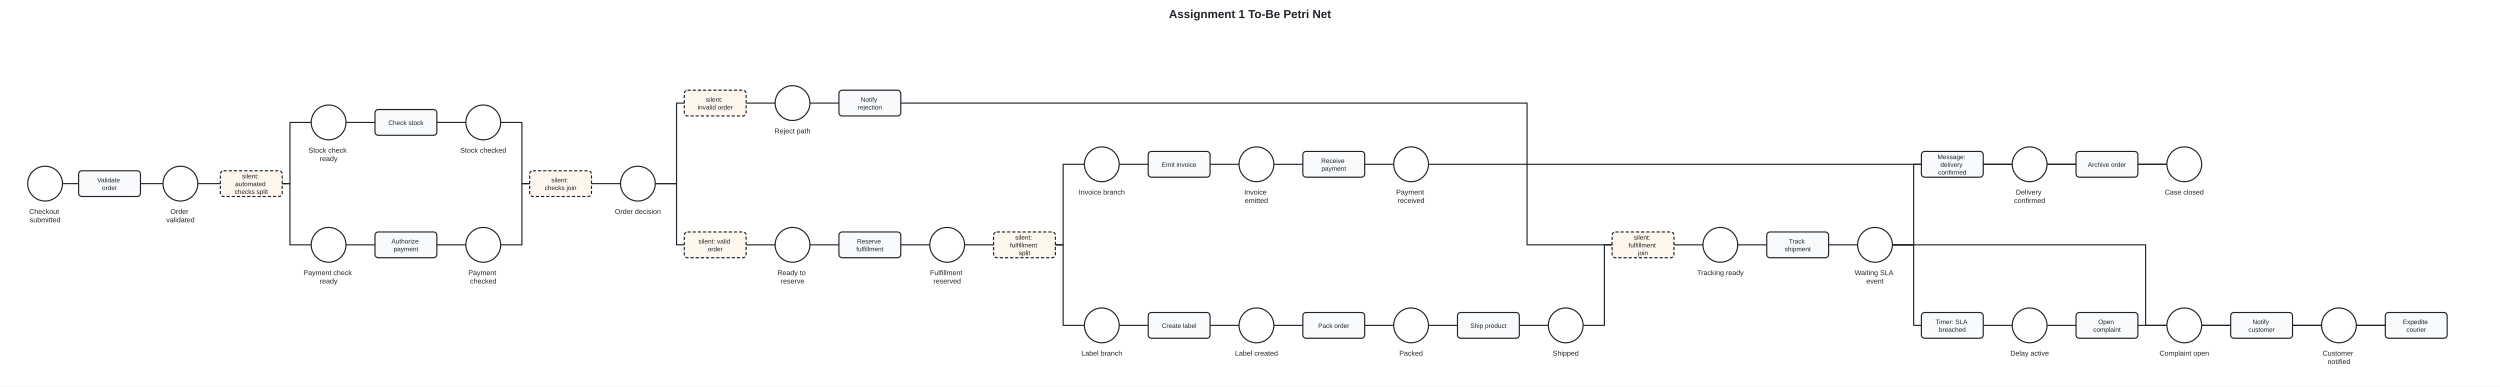
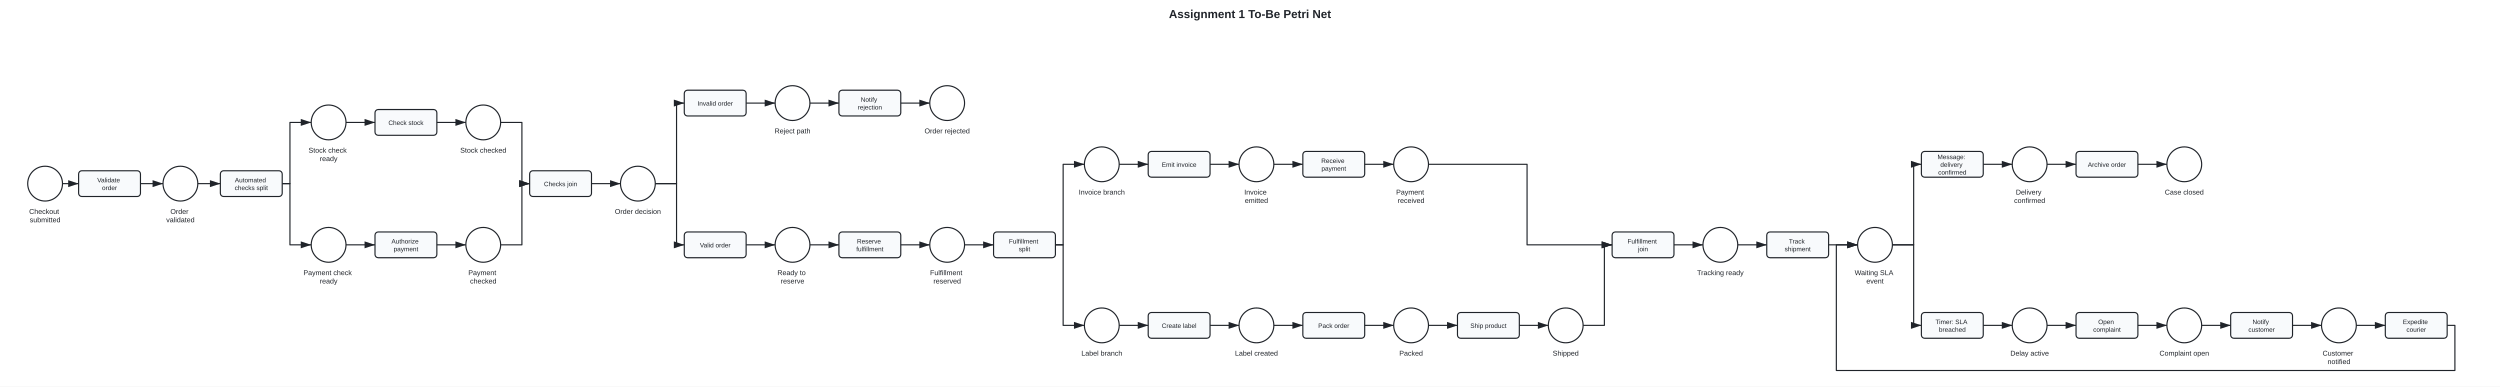
<svg xmlns="http://www.w3.org/2000/svg" width="3880" height="600" viewBox="0 0 3880 600">
  <defs>
    <marker id="arrow" markerWidth="10" markerHeight="10" refX="9" refY="3" orient="auto" markerUnits="strokeWidth">
      <path d="M0,0 L0,6 L9,3 z" fill="#20242a" />
    </marker>
  </defs>
  <style>
- text{font-family:Arial,Helvetica,sans-serif;fill:#20242a}.arc{stroke:#20242a;stroke-width:1.8;stroke-linejoin:round;stroke-linecap:round}.place{fill:#fff;stroke:#20242a;stroke-width:1.8}.transition{fill:#f8fafc;stroke:#20242a;stroke-width:1.8}.silent{fill:#fff7ed;stroke-dasharray:5 3}
+ text{font-family:Arial,Helvetica,sans-serif;fill:#20242a}.arc{stroke:#20242a;stroke-width:1.8;stroke-linejoin:round;stroke-linecap:round}.place{fill:#fff;stroke:#20242a;stroke-width:1.8}.transition{fill:#f8fafc;stroke:#20242a;stroke-width:1.8}
</style>
  <rect width="100%" height="100%" fill="#fff" />
  <text x="1940.0" y="28.0" text-anchor="middle" font-size="18" font-weight="700">Assignment 1 To-Be Petri Net</text>
-   <polyline class="arc" points="70.0,285.0 120.0,285.0 120.0,285.0 170.0,285.0" fill="none" marker-end="url(#arrow)" />
-   <polyline class="arc" points="170.0,285.0 225.0,285.0 225.0,285.0 280.0,285.0" fill="none" marker-end="url(#arrow)" />
-   <polyline class="arc" points="280.0,285.0 335.0,285.0 335.0,285.0 390.0,285.0" fill="none" marker-end="url(#arrow)" />
-   <polyline class="arc" points="390.0,285.0 450.0,285.0 450.0,190.0 510.0,190.0" fill="none" marker-end="url(#arrow)" />
-   <polyline class="arc" points="390.0,285.0 450.0,285.0 450.0,380.0 510.0,380.0" fill="none" marker-end="url(#arrow)" />
-   <polyline class="arc" points="510.0,190.0 570.0,190.0 570.0,190.0 630.0,190.0" fill="none" marker-end="url(#arrow)" />
-   <polyline class="arc" points="630.0,190.0 690.0,190.0 690.0,190.0 750.0,190.0" fill="none" marker-end="url(#arrow)" />
-   <polyline class="arc" points="510.0,380.0 570.0,380.0 570.0,380.0 630.0,380.0" fill="none" marker-end="url(#arrow)" />
-   <polyline class="arc" points="630.0,380.0 690.0,380.0 690.0,380.0 750.0,380.0" fill="none" marker-end="url(#arrow)" />
-   <polyline class="arc" points="750.0,190.0 810.0,190.0 810.0,285.0 870.0,285.0" fill="none" marker-end="url(#arrow)" />
-   <polyline class="arc" points="750.0,380.0 810.0,380.0 810.0,285.0 870.0,285.0" fill="none" marker-end="url(#arrow)" />
-   <polyline class="arc" points="870.0,285.0 930.0,285.0 930.0,285.0 990.0,285.0" fill="none" marker-end="url(#arrow)" />
-   <polyline class="arc" points="990.0,285.0 1050.0,285.0 1050.0,160.0 1110.0,160.0" fill="none" marker-end="url(#arrow)" />
-   <polyline class="arc" points="1110.0,160.0 1170.0,160.0 1170.0,160.0 1230.0,160.0" fill="none" marker-end="url(#arrow)" />
-   <polyline class="arc" points="1230.0,160.0 1290.0,160.0 1290.0,160.0 1350.0,160.0" fill="none" marker-end="url(#arrow)" />
-   <polyline class="arc" points="1350.0,160.0 2370.0,160.0 2370.0,255.0 3390.0,255.0" fill="none" marker-end="url(#arrow)" />
-   <polyline class="arc" points="990.0,285.0 1050.0,285.0 1050.0,380.0 1110.0,380.0" fill="none" marker-end="url(#arrow)" />
-   <polyline class="arc" points="1110.0,380.0 1170.0,380.0 1170.0,380.0 1230.0,380.0" fill="none" marker-end="url(#arrow)" />
-   <polyline class="arc" points="1230.0,380.0 1290.0,380.0 1290.0,380.0 1350.0,380.0" fill="none" marker-end="url(#arrow)" />
-   <polyline class="arc" points="1350.0,380.0 1410.0,380.0 1410.0,380.0 1470.0,380.0" fill="none" marker-end="url(#arrow)" />
-   <polyline class="arc" points="1470.0,380.0 1530.0,380.0 1530.0,380.0 1590.0,380.0" fill="none" marker-end="url(#arrow)" />
-   <polyline class="arc" points="1590.0,380.0 1650.0,380.0 1650.0,255.0 1710.0,255.0" fill="none" marker-end="url(#arrow)" />
-   <polyline class="arc" points="1590.0,380.0 1650.0,380.0 1650.0,505.0 1710.0,505.0" fill="none" marker-end="url(#arrow)" />
-   <polyline class="arc" points="1710.0,255.0 1770.0,255.0 1770.0,255.0 1830.0,255.0" fill="none" marker-end="url(#arrow)" />
-   <polyline class="arc" points="1830.0,255.0 1890.0,255.0 1890.0,255.0 1950.0,255.0" fill="none" marker-end="url(#arrow)" />
-   <polyline class="arc" points="1950.0,255.0 2010.0,255.0 2010.0,255.0 2070.0,255.0" fill="none" marker-end="url(#arrow)" />
-   <polyline class="arc" points="2070.0,255.0 2130.0,255.0 2130.0,255.0 2190.0,255.0" fill="none" marker-end="url(#arrow)" />
-   <polyline class="arc" points="1710.0,505.0 1770.0,505.0 1770.0,505.0 1830.0,505.0" fill="none" marker-end="url(#arrow)" />
-   <polyline class="arc" points="1830.0,505.0 1890.0,505.0 1890.0,505.0 1950.0,505.0" fill="none" marker-end="url(#arrow)" />
-   <polyline class="arc" points="1950.0,505.0 2010.0,505.0 2010.0,505.0 2070.0,505.0" fill="none" marker-end="url(#arrow)" />
-   <polyline class="arc" points="2070.0,505.0 2130.0,505.0 2130.0,505.0 2190.0,505.0" fill="none" marker-end="url(#arrow)" />
-   <polyline class="arc" points="2190.0,505.0 2250.0,505.0 2250.0,505.0 2310.0,505.0" fill="none" marker-end="url(#arrow)" />
-   <polyline class="arc" points="2310.0,505.0 2370.0,505.0 2370.0,505.0 2430.0,505.0" fill="none" marker-end="url(#arrow)" />
-   <polyline class="arc" points="2190.0,255.0 2370.0,255.0 2370.0,380.0 2550.0,380.0" fill="none" marker-end="url(#arrow)" />
-   <polyline class="arc" points="2430.0,505.0 2490.0,505.0 2490.0,380.0 2550.0,380.0" fill="none" marker-end="url(#arrow)" />
-   <polyline class="arc" points="2550.0,380.0 2610.0,380.0 2610.0,380.0 2670.0,380.0" fill="none" marker-end="url(#arrow)" />
-   <polyline class="arc" points="2670.0,380.0 2730.0,380.0 2730.0,380.0 2790.0,380.0" fill="none" marker-end="url(#arrow)" />
-   <polyline class="arc" points="2790.0,380.0 2850.0,380.0 2850.0,380.0 2910.0,380.0" fill="none" marker-end="url(#arrow)" />
-   <polyline class="arc" points="2910.0,380.0 2970.0,380.0 2970.0,255.0 3030.0,255.0" fill="none" marker-end="url(#arrow)" />
-   <polyline class="arc" points="3030.0,255.0 3090.0,255.0 3090.0,255.0 3150.0,255.0" fill="none" marker-end="url(#arrow)" />
-   <polyline class="arc" points="3150.0,255.0 3210.0,255.0 3210.0,255.0 3270.0,255.0" fill="none" marker-end="url(#arrow)" />
-   <polyline class="arc" points="3270.0,255.0 3330.0,255.0 3330.0,255.0 3390.0,255.0" fill="none" marker-end="url(#arrow)" />
-   <polyline class="arc" points="2910.0,380.0 2970.0,380.0 2970.0,505.0 3030.0,505.0" fill="none" marker-end="url(#arrow)" />
-   <polyline class="arc" points="3030.0,505.0 3090.0,505.0 3090.0,505.0 3150.0,505.0" fill="none" marker-end="url(#arrow)" />
-   <polyline class="arc" points="3150.0,505.0 3210.0,505.0 3210.0,505.0 3270.0,505.0" fill="none" marker-end="url(#arrow)" />
-   <polyline class="arc" points="3270.0,505.0 3330.0,505.0 3330.0,505.0 3390.0,505.0" fill="none" marker-end="url(#arrow)" />
-   <polyline class="arc" points="3390.0,505.0 3450.0,505.0 3450.0,505.0 3510.0,505.0" fill="none" marker-end="url(#arrow)" />
-   <polyline class="arc" points="3510.0,505.0 3570.0,505.0 3570.0,505.0 3630.0,505.0" fill="none" marker-end="url(#arrow)" />
-   <polyline class="arc" points="3630.0,505.0 3690.0,505.0 3690.0,505.0 3750.0,505.0" fill="none" marker-end="url(#arrow)" />
-   <polyline class="arc" points="3750.0,505.0 3330.0,505.0 3330.0,380.0 2910.0,380.0" fill="none" marker-end="url(#arrow)" />
+   <polyline class="arc" points="97.0,285.0 120.0,285.0 122.0,285.0" fill="none" marker-end="url(#arrow)" />
+   <polyline class="arc" points="218.0,285.0 225.0,285.0 253.0,285.0" fill="none" marker-end="url(#arrow)" />
+   <polyline class="arc" points="307.0,285.0 335.0,285.0 342.0,285.0" fill="none" marker-end="url(#arrow)" />
+   <polyline class="arc" points="438.0,285.0 450.0,285.0 450.0,190.0 483.0,190.0" fill="none" marker-end="url(#arrow)" />
+   <polyline class="arc" points="438.0,285.0 450.0,285.0 450.0,380.0 483.0,380.0" fill="none" marker-end="url(#arrow)" />
+   <polyline class="arc" points="537.0,190.0 570.0,190.0 582.0,190.0" fill="none" marker-end="url(#arrow)" />
+   <polyline class="arc" points="678.0,190.0 690.0,190.0 723.0,190.0" fill="none" marker-end="url(#arrow)" />
+   <polyline class="arc" points="537.0,380.0 570.0,380.0 582.0,380.0" fill="none" marker-end="url(#arrow)" />
+   <polyline class="arc" points="678.0,380.0 690.0,380.0 723.0,380.0" fill="none" marker-end="url(#arrow)" />
+   <polyline class="arc" points="777.0,190.0 810.0,190.0 810.0,285.0 822.0,285.0" fill="none" marker-end="url(#arrow)" />
+   <polyline class="arc" points="777.0,380.0 810.0,380.0 810.0,285.0 822.0,285.0" fill="none" marker-end="url(#arrow)" />
+   <polyline class="arc" points="918.0,285.0 930.0,285.0 963.0,285.0" fill="none" marker-end="url(#arrow)" />
+   <polyline class="arc" points="1017.0,285.0 1050.0,285.0 1050.0,160.0 1062.0,160.0" fill="none" marker-end="url(#arrow)" />
+   <polyline class="arc" points="1158.0,160.0 1170.0,160.0 1203.0,160.0" fill="none" marker-end="url(#arrow)" />
+   <polyline class="arc" points="1257.0,160.0 1290.0,160.0 1302.0,160.0" fill="none" marker-end="url(#arrow)" />
+   <polyline class="arc" points="1398.0,160.0 1410.0,160.0 1443.0,160.0" fill="none" marker-end="url(#arrow)" />
+   <polyline class="arc" points="1017.0,285.0 1050.0,285.0 1050.0,380.0 1062.0,380.0" fill="none" marker-end="url(#arrow)" />
+   <polyline class="arc" points="1158.0,380.0 1170.0,380.0 1203.0,380.0" fill="none" marker-end="url(#arrow)" />
+   <polyline class="arc" points="1257.0,380.0 1290.0,380.0 1302.0,380.0" fill="none" marker-end="url(#arrow)" />
+   <polyline class="arc" points="1398.0,380.0 1410.0,380.0 1443.0,380.0" fill="none" marker-end="url(#arrow)" />
+   <polyline class="arc" points="1497.0,380.0 1530.0,380.0 1542.0,380.0" fill="none" marker-end="url(#arrow)" />
+   <polyline class="arc" points="1638.0,380.0 1650.0,380.0 1650.0,255.0 1683.0,255.0" fill="none" marker-end="url(#arrow)" />
+   <polyline class="arc" points="1638.0,380.0 1650.0,380.0 1650.0,505.0 1683.0,505.0" fill="none" marker-end="url(#arrow)" />
+   <polyline class="arc" points="1737.0,255.0 1770.0,255.0 1782.0,255.0" fill="none" marker-end="url(#arrow)" />
+   <polyline class="arc" points="1878.0,255.0 1890.0,255.0 1923.0,255.0" fill="none" marker-end="url(#arrow)" />
+   <polyline class="arc" points="1977.0,255.0 2010.0,255.0 2022.0,255.0" fill="none" marker-end="url(#arrow)" />
+   <polyline class="arc" points="2118.0,255.0 2130.0,255.0 2163.0,255.0" fill="none" marker-end="url(#arrow)" />
+   <polyline class="arc" points="1737.0,505.0 1770.0,505.0 1782.0,505.0" fill="none" marker-end="url(#arrow)" />
+   <polyline class="arc" points="1878.0,505.0 1890.0,505.0 1923.0,505.0" fill="none" marker-end="url(#arrow)" />
+   <polyline class="arc" points="1977.0,505.0 2010.0,505.0 2022.0,505.0" fill="none" marker-end="url(#arrow)" />
+   <polyline class="arc" points="2118.0,505.0 2130.0,505.0 2163.0,505.0" fill="none" marker-end="url(#arrow)" />
+   <polyline class="arc" points="2217.0,505.0 2250.0,505.0 2262.0,505.0" fill="none" marker-end="url(#arrow)" />
+   <polyline class="arc" points="2358.0,505.0 2370.0,505.0 2403.0,505.0" fill="none" marker-end="url(#arrow)" />
+   <polyline class="arc" points="2217.0,255.0 2370.0,255.0 2370.0,380.0 2502.0,380.0" fill="none" marker-end="url(#arrow)" />
+   <polyline class="arc" points="2457.0,505.0 2490.0,505.0 2490.0,380.0 2502.0,380.0" fill="none" marker-end="url(#arrow)" />
+   <polyline class="arc" points="2598.0,380.0 2610.0,380.0 2643.0,380.0" fill="none" marker-end="url(#arrow)" />
+   <polyline class="arc" points="2697.0,380.0 2730.0,380.0 2742.0,380.0" fill="none" marker-end="url(#arrow)" />
+   <polyline class="arc" points="2838.0,380.0 2850.0,380.0 2883.0,380.0" fill="none" marker-end="url(#arrow)" />
+   <polyline class="arc" points="2937.0,380.0 2970.0,380.0 2970.0,255.0 2982.0,255.0" fill="none" marker-end="url(#arrow)" />
+   <polyline class="arc" points="3078.0,255.0 3090.0,255.0 3123.0,255.0" fill="none" marker-end="url(#arrow)" />
+   <polyline class="arc" points="3177.0,255.0 3210.0,255.0 3222.0,255.0" fill="none" marker-end="url(#arrow)" />
+   <polyline class="arc" points="3318.0,255.0 3330.0,255.0 3363.0,255.0" fill="none" marker-end="url(#arrow)" />
+   <polyline class="arc" points="2937.0,380.0 2970.0,380.0 2970.0,505.0 2982.0,505.0" fill="none" marker-end="url(#arrow)" />
+   <polyline class="arc" points="3078.0,505.0 3090.0,505.0 3123.0,505.0" fill="none" marker-end="url(#arrow)" />
+   <polyline class="arc" points="3177.0,505.0 3210.0,505.0 3222.0,505.0" fill="none" marker-end="url(#arrow)" />
+   <polyline class="arc" points="3318.0,505.0 3330.0,505.0 3363.0,505.0" fill="none" marker-end="url(#arrow)" />
+   <polyline class="arc" points="3417.0,505.0 3450.0,505.0 3462.0,505.0" fill="none" marker-end="url(#arrow)" />
+   <polyline class="arc" points="3558.0,505.0 3570.0,505.0 3603.0,505.0" fill="none" marker-end="url(#arrow)" />
+   <polyline class="arc" points="3657.0,505.0 3690.0,505.0 3702.0,505.0" fill="none" marker-end="url(#arrow)" />
+   <polyline class="arc" points="3798.0,505.0 3810.0,505.0 3810.0,575.0 2850.0,575.0 2850.0,380.0 2883.0,380.0" fill="none" marker-end="url(#arrow)" />
  <circle class="place" cx="70.0" cy="285.0" r="27" stroke-width="3" />
  <text x="70.0" y="332.0" text-anchor="middle" font-size="11" font-weight="400">
    <tspan x="70.0" dy="0">Checkout</tspan>
    <tspan x="70.0" dy="13">submitted</tspan>
  </text>
  <circle class="place" cx="280.0" cy="285.0" r="27" stroke-width="1.8" />
  <text x="280.0" y="332.0" text-anchor="middle" font-size="11" font-weight="400">
    <tspan x="280.0" dy="0">Order</tspan>
    <tspan x="280.0" dy="13">validated</tspan>
  </text>
  <circle class="place" cx="510.0" cy="190.0" r="27" stroke-width="1.8" />
  <text x="510.0" y="237.0" text-anchor="middle" font-size="11" font-weight="400">
    <tspan x="510.0" dy="0">Stock check</tspan>
    <tspan x="510.0" dy="13">ready</tspan>
  </text>
  <circle class="place" cx="510.0" cy="380.0" r="27" stroke-width="1.8" />
  <text x="510.0" y="427.0" text-anchor="middle" font-size="11" font-weight="400">
    <tspan x="510.0" dy="0">Payment check</tspan>
    <tspan x="510.0" dy="13">ready</tspan>
  </text>
  <circle class="place" cx="750.0" cy="190.0" r="27" stroke-width="1.8" />
  <text x="750.0" y="237.0" text-anchor="middle" font-size="11" font-weight="400">Stock checked</text>
  <circle class="place" cx="750.0" cy="380.0" r="27" stroke-width="1.8" />
  <text x="750.0" y="427.0" text-anchor="middle" font-size="11" font-weight="400">
    <tspan x="750.0" dy="0">Payment</tspan>
    <tspan x="750.0" dy="13">checked</tspan>
  </text>
  <circle class="place" cx="990.0" cy="285.0" r="27" stroke-width="1.8" />
  <text x="990.0" y="332.0" text-anchor="middle" font-size="11" font-weight="400">Order decision</text>
  <circle class="place" cx="1230.0" cy="160.0" r="27" stroke-width="1.8" />
  <text x="1230.0" y="207.0" text-anchor="middle" font-size="11" font-weight="400">Reject path</text>
+   <circle class="place" cx="1470.0" cy="160.0" r="27" stroke-width="3" />
+   <text x="1470.0" y="207.0" text-anchor="middle" font-size="11" font-weight="400">Order rejected</text>
  <circle class="place" cx="1230.0" cy="380.0" r="27" stroke-width="1.8" />
  <text x="1230.0" y="427.0" text-anchor="middle" font-size="11" font-weight="400">
    <tspan x="1230.0" dy="0">Ready to</tspan>
    <tspan x="1230.0" dy="13">reserve</tspan>
  </text>
  <circle class="place" cx="1470.0" cy="380.0" r="27" stroke-width="1.8" />
  <text x="1470.0" y="427.0" text-anchor="middle" font-size="11" font-weight="400">
    <tspan x="1470.0" dy="0">Fulfillment</tspan>
    <tspan x="1470.0" dy="13">reserved</tspan>
  </text>
  <circle class="place" cx="1710.0" cy="255.0" r="27" stroke-width="1.8" />
  <text x="1710.0" y="302.0" text-anchor="middle" font-size="11" font-weight="400">Invoice branch</text>
  <circle class="place" cx="1710.0" cy="505.0" r="27" stroke-width="1.8" />
  <text x="1710.0" y="552.0" text-anchor="middle" font-size="11" font-weight="400">Label branch</text>
  <circle class="place" cx="1950.0" cy="255.0" r="27" stroke-width="1.8" />
  <text x="1950.0" y="302.0" text-anchor="middle" font-size="11" font-weight="400">
    <tspan x="1950.0" dy="0">Invoice</tspan>
    <tspan x="1950.0" dy="13">emitted</tspan>
  </text>
  <circle class="place" cx="2190.0" cy="255.0" r="27" stroke-width="1.8" />
  <text x="2190.0" y="302.0" text-anchor="middle" font-size="11" font-weight="400">
    <tspan x="2190.0" dy="0">Payment</tspan>
    <tspan x="2190.0" dy="13">received</tspan>
  </text>
  <circle class="place" cx="1950.0" cy="505.0" r="27" stroke-width="1.8" />
  <text x="1950.0" y="552.0" text-anchor="middle" font-size="11" font-weight="400">Label created</text>
  <circle class="place" cx="2190.0" cy="505.0" r="27" stroke-width="1.8" />
  <text x="2190.0" y="552.0" text-anchor="middle" font-size="11" font-weight="400">Packed</text>
  <circle class="place" cx="2430.0" cy="505.0" r="27" stroke-width="1.8" />
  <text x="2430.0" y="552.0" text-anchor="middle" font-size="11" font-weight="400">Shipped</text>
  <circle class="place" cx="2670.0" cy="380.0" r="27" stroke-width="1.8" />
  <text x="2670.0" y="427.0" text-anchor="middle" font-size="11" font-weight="400">Tracking ready</text>
  <circle class="place" cx="2910.0" cy="380.0" r="27" stroke-width="1.8" />
  <text x="2910.0" y="427.0" text-anchor="middle" font-size="11" font-weight="400">
    <tspan x="2910.0" dy="0">Waiting SLA</tspan>
    <tspan x="2910.0" dy="13">event</tspan>
  </text>
  <circle class="place" cx="3150.0" cy="505.0" r="27" stroke-width="1.8" />
  <text x="3150.0" y="552.0" text-anchor="middle" font-size="11" font-weight="400">Delay active</text>
  <circle class="place" cx="3390.0" cy="505.0" r="27" stroke-width="1.8" />
  <text x="3390.0" y="552.0" text-anchor="middle" font-size="11" font-weight="400">Complaint open</text>
  <circle class="place" cx="3630.0" cy="505.0" r="27" stroke-width="1.8" />
  <text x="3630.0" y="552.0" text-anchor="middle" font-size="11" font-weight="400">
    <tspan x="3630.0" dy="0">Customer</tspan>
    <tspan x="3630.0" dy="13">notified</tspan>
  </text>
  <circle class="place" cx="3150.0" cy="255.0" r="27" stroke-width="1.8" />
  <text x="3150.0" y="302.0" text-anchor="middle" font-size="11" font-weight="400">
    <tspan x="3150.0" dy="0">Delivery</tspan>
    <tspan x="3150.0" dy="13">confirmed</tspan>
  </text>
  <circle class="place" cx="3390.0" cy="255.0" r="27" stroke-width="3" />
  <text x="3390.0" y="302.0" text-anchor="middle" font-size="11" font-weight="400">Case closed</text>
  <rect class="transition" x="122.0" y="265.0" width="96" height="40" rx="5" ry="5" />
  <text x="170.0" y="283.0" text-anchor="middle" font-size="10" font-weight="400">
    <tspan x="170.0" dy="0">Validate</tspan>
    <tspan x="170.0" dy="12">order</tspan>
  </text>
-   <rect class="transition silent" x="342.0" y="265.0" width="96" height="40" rx="5" ry="5" />
-   <text x="390.0" y="277.0" text-anchor="middle" font-size="10" font-weight="400">
-     <tspan x="390.0" dy="0">silent:</tspan>
-     <tspan x="390.0" dy="12">automated</tspan>
+   <rect class="transition" x="342.0" y="265.0" width="96" height="40" rx="5" ry="5" />
+   <text x="390.0" y="283.0" text-anchor="middle" font-size="10" font-weight="400">
+     <tspan x="390.0" dy="0">Automated</tspan>
    <tspan x="390.0" dy="12">checks split</tspan>
  </text>
  <rect class="transition" x="582.0" y="170.0" width="96" height="40" rx="5" ry="5" />
  <text x="630.0" y="194.0" text-anchor="middle" font-size="10" font-weight="400">Check stock</text>
  <rect class="transition" x="582.0" y="360.0" width="96" height="40" rx="5" ry="5" />
  <text x="630.0" y="378.0" text-anchor="middle" font-size="10" font-weight="400">
    <tspan x="630.0" dy="0">Authorize</tspan>
    <tspan x="630.0" dy="12">payment</tspan>
  </text>
-   <rect class="transition silent" x="822.0" y="265.0" width="96" height="40" rx="5" ry="5" />
-   <text x="870.0" y="283.0" text-anchor="middle" font-size="10" font-weight="400">
-     <tspan x="870.0" dy="0">silent:</tspan>
-     <tspan x="870.0" dy="12">checks join</tspan>
-   </text>
-   <rect class="transition silent" x="1062.0" y="140.0" width="96" height="40" rx="5" ry="5" />
-   <text x="1110.0" y="158.0" text-anchor="middle" font-size="10" font-weight="400">
-     <tspan x="1110.0" dy="0">silent:</tspan>
-     <tspan x="1110.0" dy="12">invalid order</tspan>
-   </text>
+   <rect class="transition" x="822.0" y="265.0" width="96" height="40" rx="5" ry="5" />
+   <text x="870.0" y="289.0" text-anchor="middle" font-size="10" font-weight="400">Checks join</text>
+   <rect class="transition" x="1062.0" y="140.0" width="96" height="40" rx="5" ry="5" />
+   <text x="1110.0" y="164.0" text-anchor="middle" font-size="10" font-weight="400">Invalid order</text>
  <rect class="transition" x="1302.0" y="140.0" width="96" height="40" rx="5" ry="5" />
  <text x="1350.0" y="158.0" text-anchor="middle" font-size="10" font-weight="400">
    <tspan x="1350.0" dy="0">Notify</tspan>
    <tspan x="1350.0" dy="12">rejection</tspan>
  </text>
-   <rect class="transition silent" x="1062.0" y="360.0" width="96" height="40" rx="5" ry="5" />
-   <text x="1110.0" y="378.0" text-anchor="middle" font-size="10" font-weight="400">
-     <tspan x="1110.0" dy="0">silent: valid</tspan>
-     <tspan x="1110.0" dy="12">order</tspan>
-   </text>
+   <rect class="transition" x="1062.0" y="360.0" width="96" height="40" rx="5" ry="5" />
+   <text x="1110.0" y="384.0" text-anchor="middle" font-size="10" font-weight="400">Valid order</text>
  <rect class="transition" x="1302.0" y="360.0" width="96" height="40" rx="5" ry="5" />
  <text x="1350.0" y="378.0" text-anchor="middle" font-size="10" font-weight="400">
    <tspan x="1350.0" dy="0">Reserve</tspan>
    <tspan x="1350.0" dy="12">fulfillment</tspan>
  </text>
-   <rect class="transition silent" x="1542.0" y="360.0" width="96" height="40" rx="5" ry="5" />
-   <text x="1590.0" y="372.0" text-anchor="middle" font-size="10" font-weight="400">
-     <tspan x="1590.0" dy="0">silent:</tspan>
-     <tspan x="1590.0" dy="12">fulfillment</tspan>
+   <rect class="transition" x="1542.0" y="360.0" width="96" height="40" rx="5" ry="5" />
+   <text x="1590.0" y="378.0" text-anchor="middle" font-size="10" font-weight="400">
+     <tspan x="1590.0" dy="0">Fulfillment</tspan>
    <tspan x="1590.0" dy="12">split</tspan>
  </text>
  <rect class="transition" x="1782.0" y="235.0" width="96" height="40" rx="5" ry="5" />
  <text x="1830.0" y="259.0" text-anchor="middle" font-size="10" font-weight="400">Emit invoice</text>
  <rect class="transition" x="2022.0" y="235.0" width="96" height="40" rx="5" ry="5" />
  <text x="2070.0" y="253.0" text-anchor="middle" font-size="10" font-weight="400">
    <tspan x="2070.0" dy="0">Receive</tspan>
    <tspan x="2070.0" dy="12">payment</tspan>
  </text>
  <rect class="transition" x="1782.0" y="485.0" width="96" height="40" rx="5" ry="5" />
  <text x="1830.0" y="509.0" text-anchor="middle" font-size="10" font-weight="400">Create label</text>
  <rect class="transition" x="2022.0" y="485.0" width="96" height="40" rx="5" ry="5" />
  <text x="2070.0" y="509.0" text-anchor="middle" font-size="10" font-weight="400">Pack order</text>
  <rect class="transition" x="2262.0" y="485.0" width="96" height="40" rx="5" ry="5" />
  <text x="2310.0" y="509.0" text-anchor="middle" font-size="10" font-weight="400">Ship product</text>
-   <rect class="transition silent" x="2502.0" y="360.0" width="96" height="40" rx="5" ry="5" />
-   <text x="2550.0" y="372.0" text-anchor="middle" font-size="10" font-weight="400">
-     <tspan x="2550.0" dy="0">silent:</tspan>
-     <tspan x="2550.0" dy="12">fulfillment</tspan>
+   <rect class="transition" x="2502.0" y="360.0" width="96" height="40" rx="5" ry="5" />
+   <text x="2550.0" y="378.0" text-anchor="middle" font-size="10" font-weight="400">
+     <tspan x="2550.0" dy="0">Fulfillment</tspan>
    <tspan x="2550.0" dy="12">join</tspan>
  </text>
  <rect class="transition" x="2742.0" y="360.0" width="96" height="40" rx="5" ry="5" />
  <text x="2790.0" y="378.0" text-anchor="middle" font-size="10" font-weight="400">
    <tspan x="2790.0" dy="0">Track</tspan>
    <tspan x="2790.0" dy="12">shipment</tspan>
  </text>
  <rect class="transition" x="2982.0" y="235.0" width="96" height="40" rx="5" ry="5" />
  <text x="3030.0" y="247.0" text-anchor="middle" font-size="10" font-weight="400">
    <tspan x="3030.0" dy="0">Message:</tspan>
    <tspan x="3030.0" dy="12">delivery</tspan>
    <tspan x="3030.0" dy="12">confirmed</tspan>
  </text>
  <rect class="transition" x="2982.0" y="485.0" width="96" height="40" rx="5" ry="5" />
  <text x="3030.0" y="503.0" text-anchor="middle" font-size="10" font-weight="400">
    <tspan x="3030.0" dy="0">Timer: SLA</tspan>
    <tspan x="3030.0" dy="12">breached</tspan>
  </text>
  <rect class="transition" x="3222.0" y="485.0" width="96" height="40" rx="5" ry="5" />
  <text x="3270.0" y="503.0" text-anchor="middle" font-size="10" font-weight="400">
    <tspan x="3270.0" dy="0">Open</tspan>
    <tspan x="3270.0" dy="12">complaint</tspan>
  </text>
  <rect class="transition" x="3462.0" y="485.0" width="96" height="40" rx="5" ry="5" />
  <text x="3510.0" y="503.0" text-anchor="middle" font-size="10" font-weight="400">
    <tspan x="3510.0" dy="0">Notify</tspan>
    <tspan x="3510.0" dy="12">customer</tspan>
  </text>
  <rect class="transition" x="3702.0" y="485.0" width="96" height="40" rx="5" ry="5" />
  <text x="3750.0" y="503.0" text-anchor="middle" font-size="10" font-weight="400">
    <tspan x="3750.0" dy="0">Expedite</tspan>
    <tspan x="3750.0" dy="12">courier</tspan>
  </text>
  <rect class="transition" x="3222.0" y="235.0" width="96" height="40" rx="5" ry="5" />
  <text x="3270.0" y="259.0" text-anchor="middle" font-size="10" font-weight="400">Archive order</text>
</svg>
